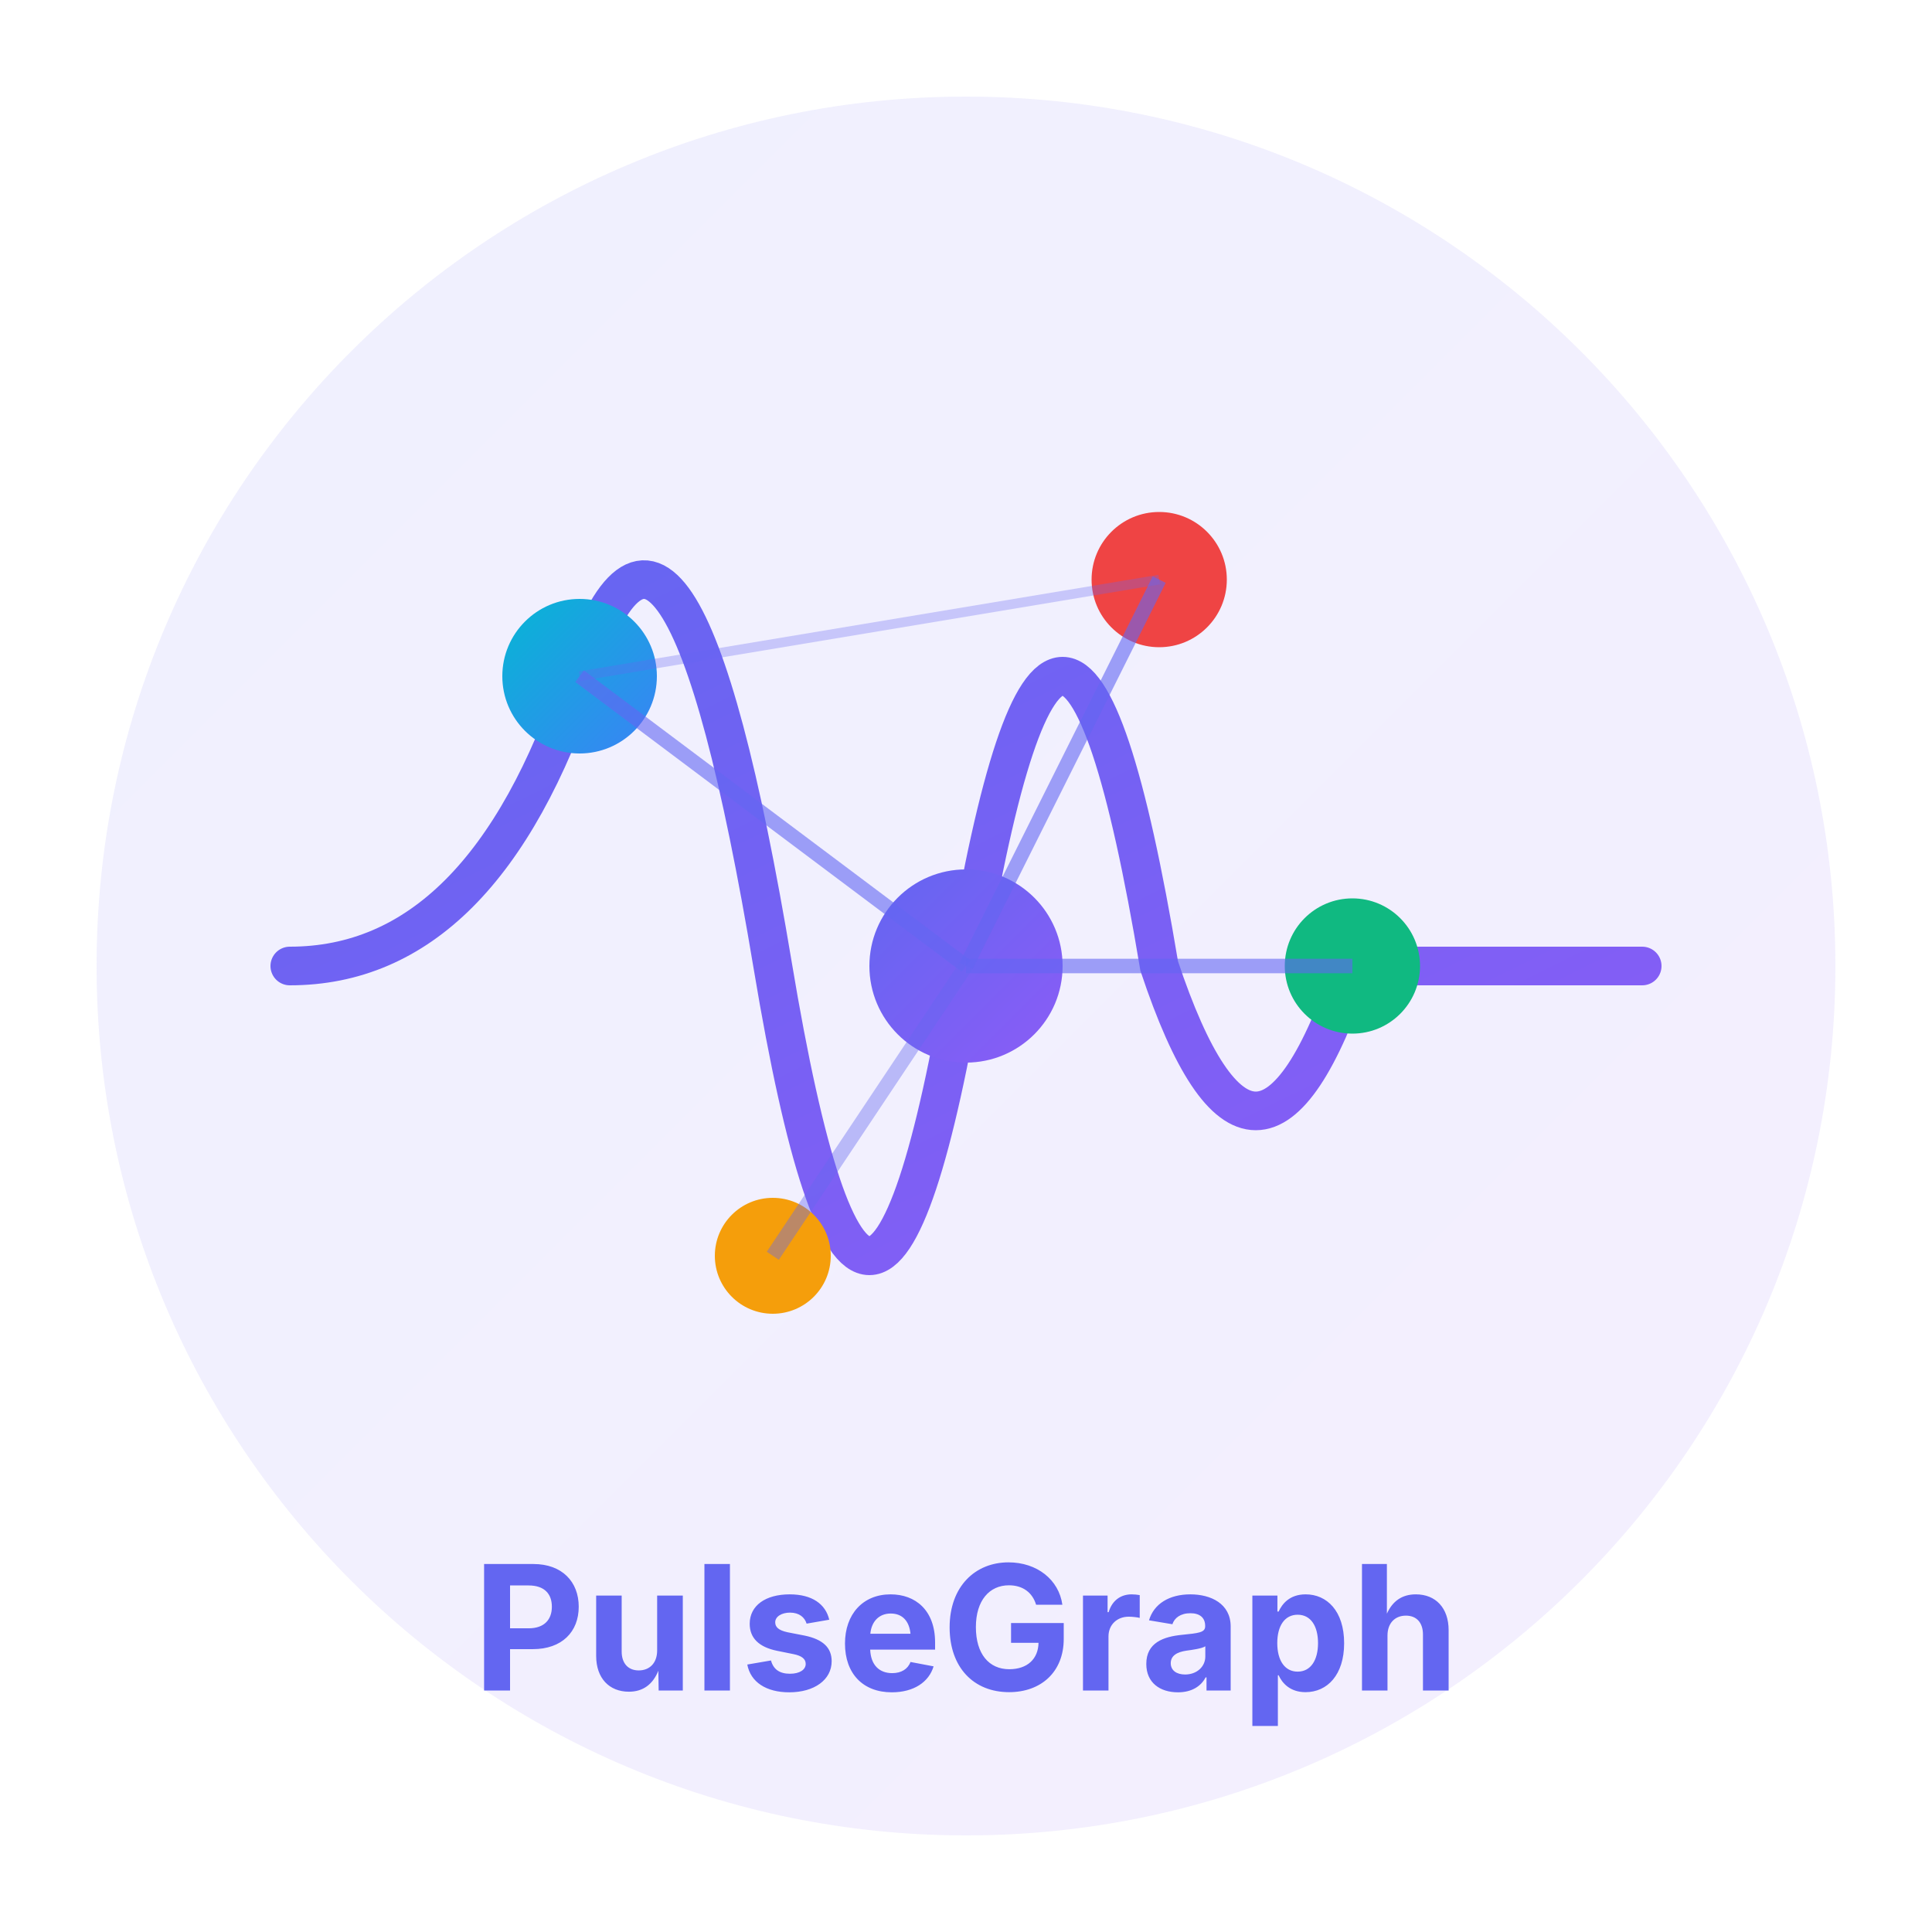
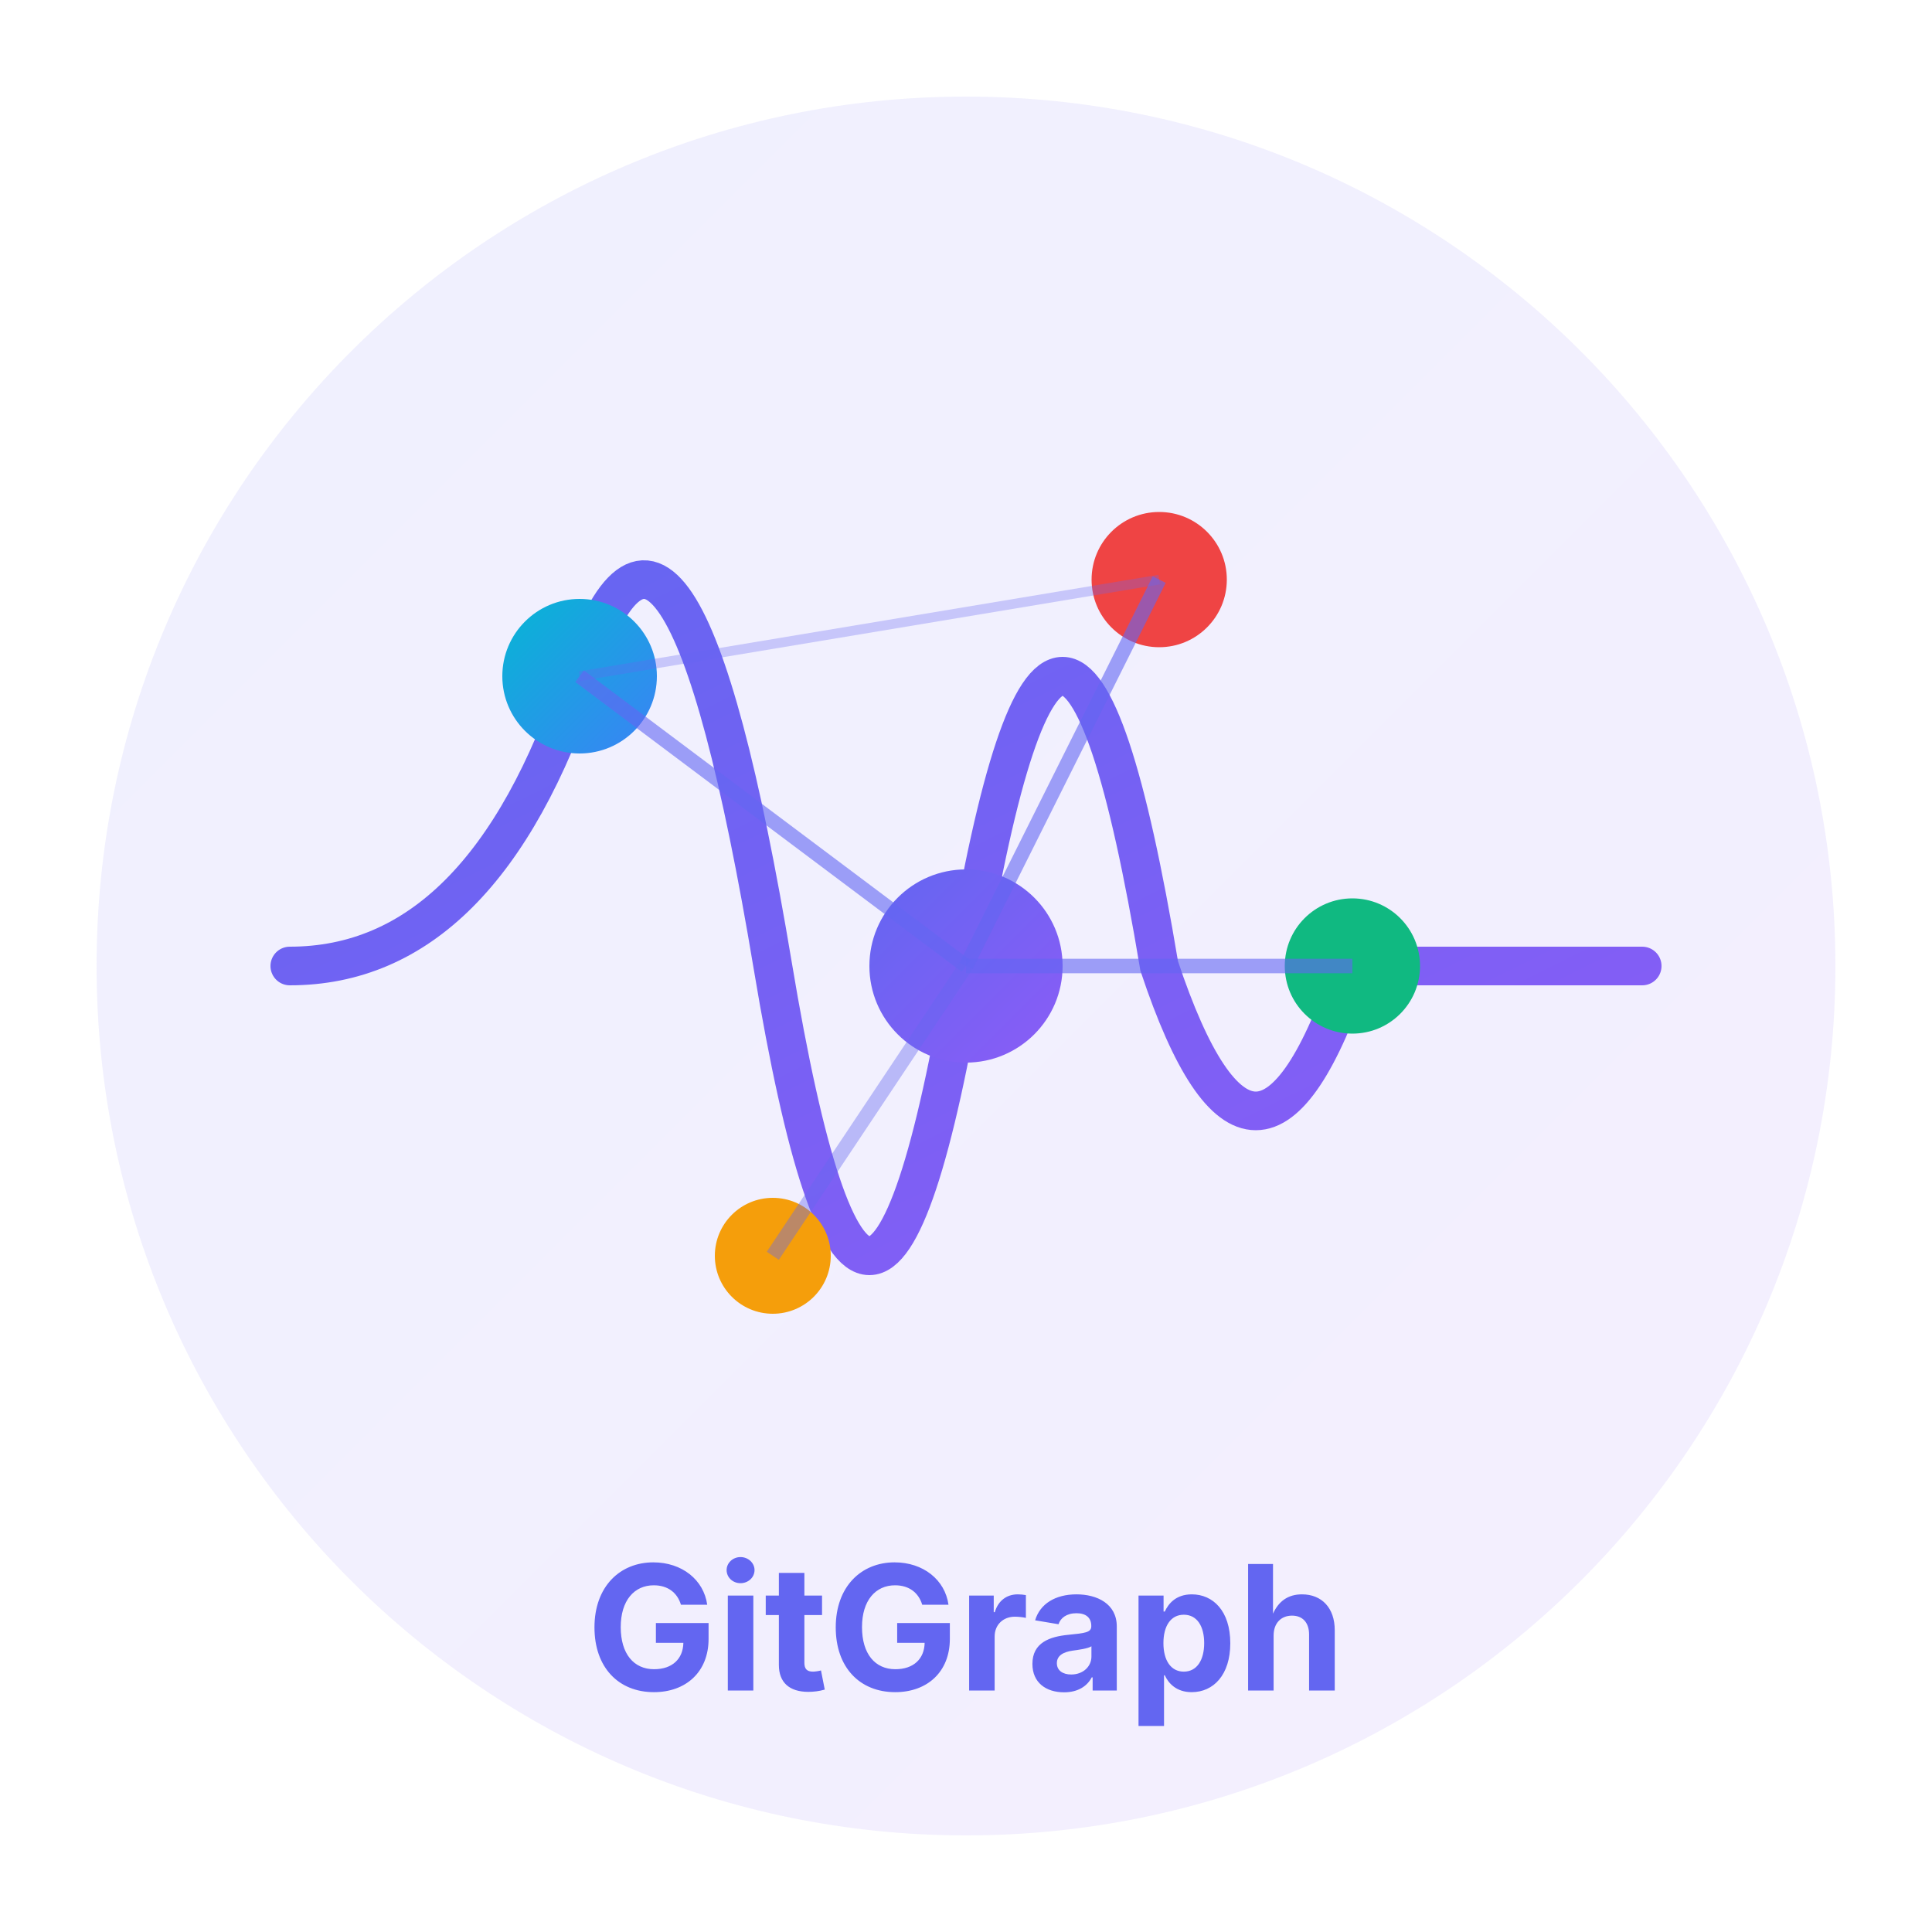
<svg xmlns="http://www.w3.org/2000/svg" viewBox="0 0 200 200" width="200" height="200">
  <defs>
    <linearGradient id="grad1" x1="0%" y1="0%" x2="100%" y2="100%">
      <stop offset="0%" style="stop-color:#6366f1;stop-opacity:1" />
      <stop offset="100%" style="stop-color:#8b5cf6;stop-opacity:1" />
    </linearGradient>
    <linearGradient id="grad2" x1="0%" y1="0%" x2="100%" y2="100%">
      <stop offset="0%" style="stop-color:#06b6d4;stop-opacity:1" />
      <stop offset="100%" style="stop-color:#3b82f6;stop-opacity:1" />
    </linearGradient>
  </defs>
  <circle cx="100" cy="100" r="90" fill="url(#grad1)" opacity="0.1" />
  <path d="M 30 100 Q 50 100 60 70 Q 70 40 80 100 Q 90 160 100 100 Q 110 40 120 100 Q 130 130 140 100 L 170 100" fill="none" stroke="url(#grad1)" stroke-width="4" stroke-linecap="round" />
  <circle cx="60" cy="70" r="8" fill="url(#grad2)" />
  <circle cx="100" cy="100" r="10" fill="url(#grad1)" />
  <circle cx="140" cy="100" r="7" fill="#10b981" />
  <circle cx="80" cy="130" r="6" fill="#f59e0b" />
  <circle cx="120" cy="60" r="7" fill="#ef4444" />
  <line x1="60" y1="70" x2="100" y2="100" stroke="#6366f1" stroke-width="1.5" opacity="0.6" />
  <line x1="100" y1="100" x2="140" y2="100" stroke="#6366f1" stroke-width="1.5" opacity="0.6" />
  <line x1="100" y1="100" x2="80" y2="130" stroke="#6366f1" stroke-width="1.5" opacity="0.4" />
  <line x1="100" y1="100" x2="120" y2="60" stroke="#6366f1" stroke-width="1.5" opacity="0.6" />
  <line x1="60" y1="70" x2="120" y2="60" stroke="#6366f1" stroke-width="1" opacity="0.3" />
-   <text x="100" y="175" text-anchor="middle" font-family="system-ui, -apple-system, sans-serif" font-size="18" font-weight="700" fill="#6366f1">PulseGraph</text>
+   <text x="100" y="175" text-anchor="middle" font-family="system-ui, -apple-system, sans-serif" font-size="18" font-weight="700" fill="#6366f1">GitGraph</text>
</svg>
